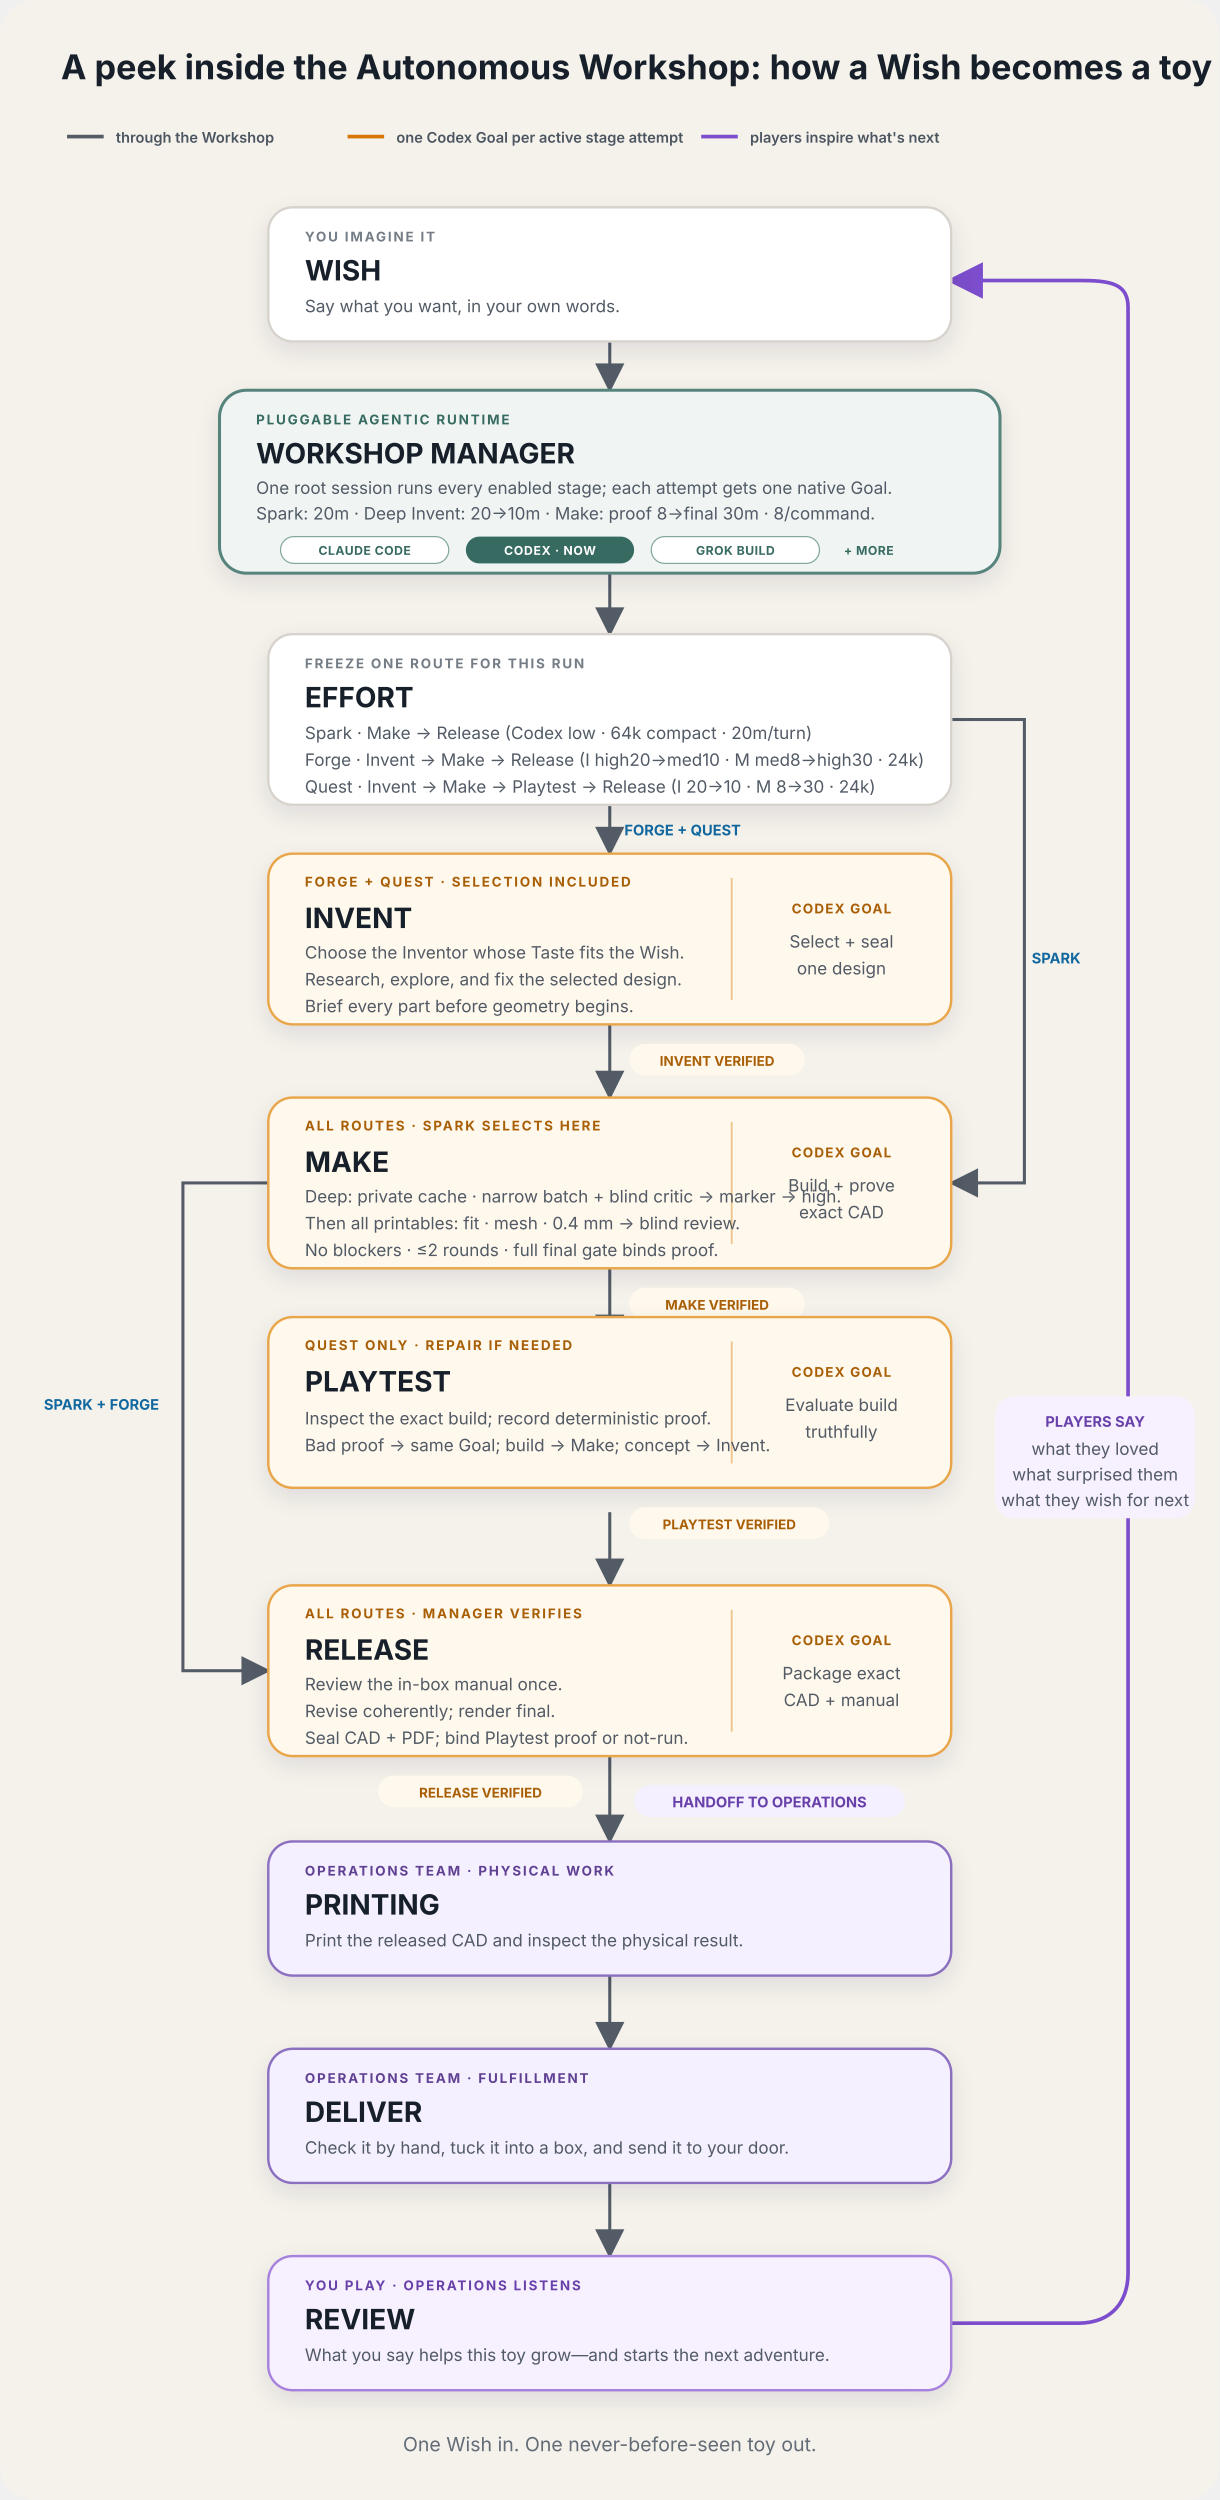
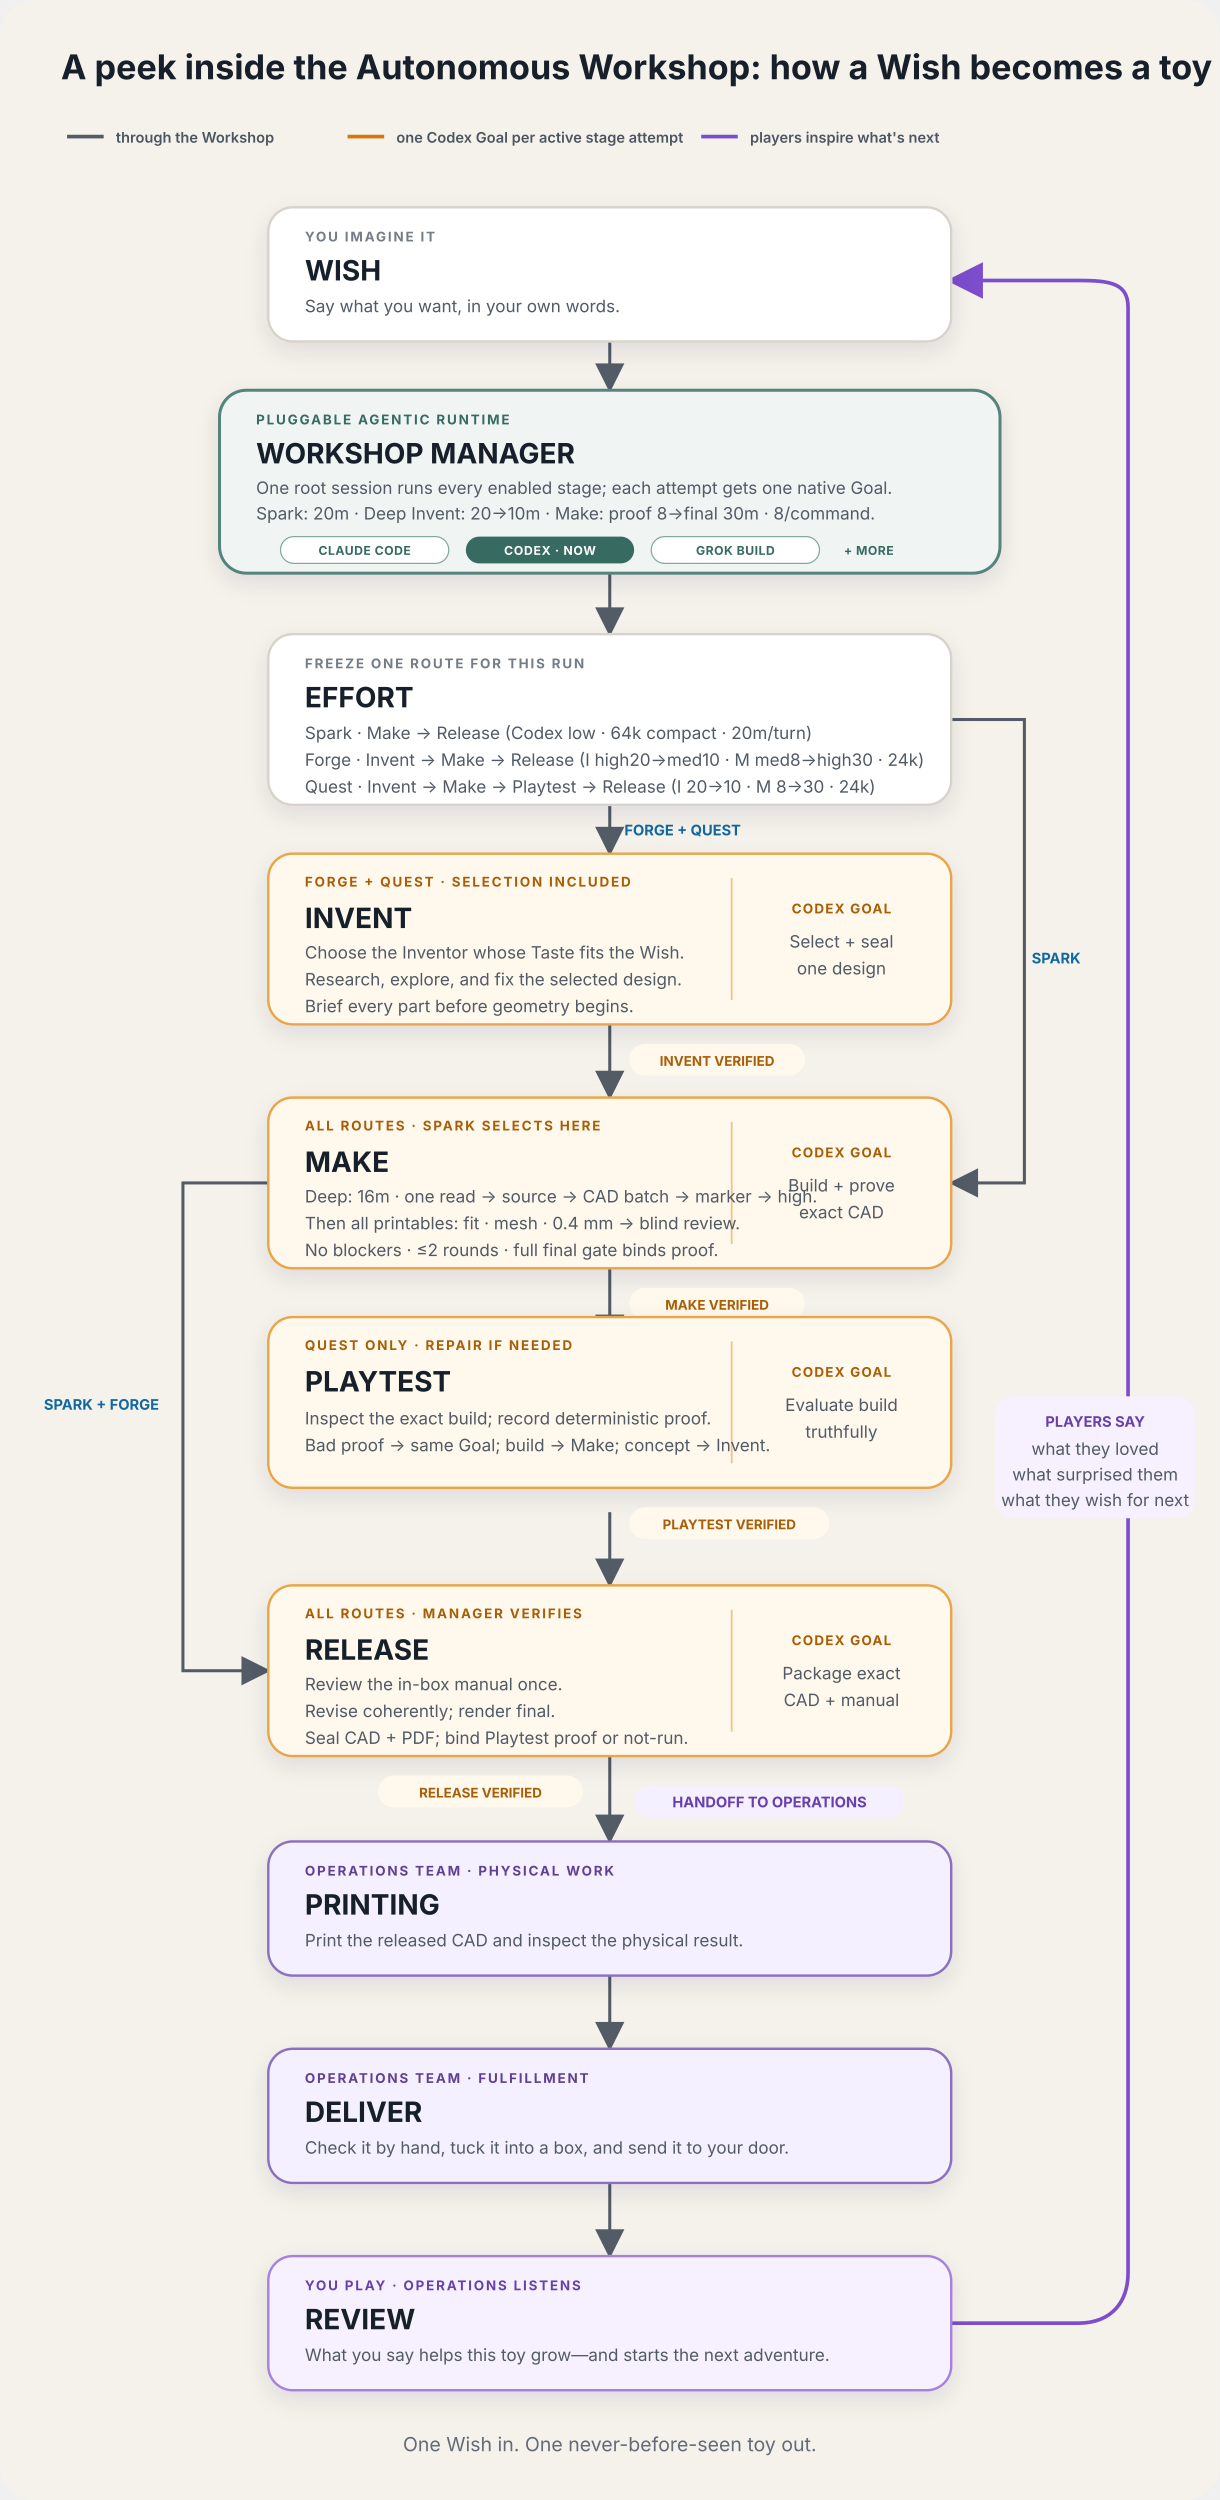
<svg xmlns="http://www.w3.org/2000/svg" viewBox="0 0 1000 2050" role="img" aria-labelledby="title description">
  <defs>
    <filter id="shadow" x="-20%" y="-20%" width="140%" height="160%">
      <feDropShadow dx="0" dy="7" stdDeviation="9" flood-color="#17202a" flood-opacity="0.10" />
    </filter>
    <marker id="arrow-main" viewBox="0 0 12 12" markerWidth="24" markerHeight="24" refX="11" refY="6" orient="auto" markerUnits="userSpaceOnUse" overflow="visible">
      <polygon points="0,0 12,6 0,12" fill="#525b66" />
    </marker>
    <marker id="arrow-ai" markerWidth="10" markerHeight="10" refX="8" refY="5" orient="auto" markerUnits="strokeWidth">
      <path d="M 0 0 L 10 5 L 0 10 z" fill="#1675b8" />
    </marker>
    <marker id="arrow-human" markerWidth="10" markerHeight="10" refX="8" refY="5" orient="auto" markerUnits="strokeWidth">
      <path d="M 0 0 L 10 5 L 0 10 z" fill="#7c4dcc" />
    </marker>
    <style>
      .title { font: 700 28px -apple-system, BlinkMacSystemFont, "Segoe UI", sans-serif; fill: #17202a; }
      .subtitle { font: 400 16px -apple-system, BlinkMacSystemFont, "Segoe UI", sans-serif; fill: #626b76; }
      .legend { font: 600 12px -apple-system, BlinkMacSystemFont, "Segoe UI", sans-serif; fill: #4b5560; }
      .node { fill: #ffffff; stroke: #d7d3cc; stroke-width: 2; }
      .node-manager { fill: #f0f5f4; stroke: #56847c; stroke-width: 2.5; }
      .node-internal { fill: #fff8ec; stroke: #e8a548; stroke-width: 2; }
      .node-ai { fill: #eef8ff; stroke: #67aee0; stroke-width: 2; }
      .node-human { fill: #f7f1ff; stroke: #a782dc; stroke-width: 2; }
      .node-ops { fill: #f4f0ff; stroke: #8b6fc0; stroke-width: 2; }
      .eyebrow { font: 700 11px -apple-system, BlinkMacSystemFont, "Segoe UI", sans-serif; letter-spacing: 1.5px; fill: #747c85; }
      .eyebrow-manager { fill: #376b61; }
      .eyebrow-internal { fill: #a85e05; }
      .eyebrow-ai { fill: #11689f; }
      .eyebrow-human { fill: #6840aa; }
      .eyebrow-ops { fill: #604092; }
      .heading { font: 700 23px -apple-system, BlinkMacSystemFont, "Segoe UI", sans-serif; fill: #17202a; }
      .body { font: 400 14px -apple-system, BlinkMacSystemFont, "Segoe UI", sans-serif; fill: #515a65; }
      .pill-now { fill: #376b61; }
      .pill-future { fill: #ffffff; stroke: #82a79f; stroke-width: 1; }
      .pill-now-text { font: 700 10px -apple-system, BlinkMacSystemFont, "Segoe UI", sans-serif; letter-spacing: 0.6px; fill: #ffffff; }
      .pill-future-text { font: 700 10px -apple-system, BlinkMacSystemFont, "Segoe UI", sans-serif; letter-spacing: 0.4px; fill: #376b61; }
      .goal-copy { font: 700 11px -apple-system, BlinkMacSystemFont, "Segoe UI", sans-serif; letter-spacing: 1px; fill: #a85e05; }
      .gate { font: 700 11px -apple-system, BlinkMacSystemFont, "Segoe UI", sans-serif; fill: #a85e05; }
      .gate-ai { font: 700 11px -apple-system, BlinkMacSystemFont, "Segoe UI", sans-serif; fill: #11689f; }
      .edge-label-ai { font: 700 12px -apple-system, BlinkMacSystemFont, "Segoe UI", sans-serif; fill: #11689f; }
      .edge-label-human { font: 700 12px -apple-system, BlinkMacSystemFont, "Segoe UI", sans-serif; fill: #6840aa; }
      .flow { fill: none; stroke: #525b66; stroke-width: 2.5; marker-end: url(#arrow-main); }
      .feedback-ai { fill: none; stroke: #1675b8; stroke-width: 3; marker-end: url(#arrow-ai); }
      .feedback-human { fill: none; stroke: #7c4dcc; stroke-width: 3; marker-end: url(#arrow-human); }
    </style>
  </defs>
  <rect width="1000" height="2050" rx="28" fill="#f5f2ec" />
  <text x="50" y="65" class="title">A peek inside the Autonomous Workshop: how a Wish becomes a toy</text>
  <g transform="translate(55 112)">
    <g>
      <line x1="0" y1="0" x2="30" y2="0" stroke="#525b66" stroke-width="3" />
      <text x="40" y="5" class="legend">through the Workshop</text>
    </g>
    <g transform="translate(230 0)">
      <line x1="0" y1="0" x2="30" y2="0" stroke="#d97706" stroke-width="3" />
      <text x="40" y="5" class="legend">one Codex Goal per active stage attempt</text>
    </g>
    <g transform="translate(520 0)">
      <line x1="0" y1="0" x2="30" y2="0" stroke="#7c4dcc" stroke-width="3" />
      <text x="40" y="5" class="legend">players inspire what's next</text>
    </g>
  </g>
  <path class="flow" d="M 500 280 V 320" />
  <path class="flow" d="M 500 470 V 520" />
  <path class="flow" d="M 500 660 V 700" />
  <path class="flow" d="M 500 840 V 900" />
  <path class="flow" d="M 500 1040 V 1100" />
  <path class="flow" d="M 500 1240 V 1300" />
  <path class="flow" d="M 500 1440 V 1510" />
  <path class="flow" d="M 500 1620 V 1680" />
  <path class="flow" d="M 500 1790 V 1850" />
  <path class="flow" d="M 780 590 H 840 V 970 H 780" />
  <path class="flow" d="M 220 970 H 150 V 1370 H 220" />
  <text x="846" y="790" class="edge-label-ai">SPARK</text>
  <text x="36" y="1156" class="edge-label-ai">SPARK + FORGE</text>
  <text x="512" y="685" class="edge-label-ai">FORGE + QUEST</text>
  <path class="feedback-human" d="M 780 1905 H 884 C 912 1905, 925 1887, 925 1864 V 252 C 925 232, 910 230, 884 230 H 782" />
  <g>
    <rect x="816" y="1145" width="164" height="100" rx="16" fill="#f7f1ff" />
    <text x="898" y="1170" text-anchor="middle" class="edge-label-human">PLAYERS SAY</text>
    <text x="898" y="1193" text-anchor="middle" class="body">what they loved</text>
    <text x="898" y="1214" text-anchor="middle" class="body">what surprised them</text>
    <text x="898" y="1235" text-anchor="middle" class="body">what they wish for next</text>
  </g>
  <g filter="url(#shadow)">
    <rect class="node" x="220" y="170" width="560" height="110" rx="20" />
  </g>
  <text x="250" y="198" class="eyebrow">YOU IMAGINE IT</text>
  <text x="250" y="230" class="heading">WISH</text>
  <text x="250" y="256" class="body">Say what you want, in your own words.</text>
  <g filter="url(#shadow)">
    <rect class="node-manager" x="180" y="320" width="640" height="150" rx="22" />
  </g>
  <text x="210" y="348" class="eyebrow eyebrow-manager">PLUGGABLE AGENTIC RUNTIME</text>
  <text x="210" y="380" class="heading">WORKSHOP MANAGER</text>
  <text x="210" y="405" class="body">One root session runs every enabled stage; each attempt gets one native Goal.</text>
  <text x="210" y="426" class="body">Spark: 20m · Deep Invent: 20→10m · Make: proof 8→final 30m · 8/command.</text>
  <rect x="230" y="440" width="138" height="22" rx="11" class="pill-future" />
  <text x="299" y="455" text-anchor="middle" class="pill-future-text">CLAUDE CODE</text>
  <rect x="382" y="440" width="138" height="22" rx="11" class="pill-now" />
  <text x="451" y="455" text-anchor="middle" class="pill-now-text">CODEX · NOW</text>
  <rect x="534" y="440" width="138" height="22" rx="11" class="pill-future" />
  <text x="603" y="455" text-anchor="middle" class="pill-future-text">GROK BUILD</text>
  <text x="692" y="455" class="pill-future-text">+ MORE</text>
  <g filter="url(#shadow)">
    <rect class="node" x="220" y="520" width="560" height="140" rx="20" />
  </g>
  <text x="250" y="548" class="eyebrow">FREEZE ONE ROUTE FOR THIS RUN</text>
  <text x="250" y="580" class="heading">EFFORT</text>
  <text x="250" y="606" class="body">Spark · Make → Release (Codex low · 64k compact · 20m/turn)</text>
  <text x="250" y="628" class="body">Forge · Invent → Make → Release (I high20→med10 · M med8→high30 · 24k)</text>
  <text x="250" y="650" class="body">Quest · Invent → Make → Playtest → Release (I 20→10 · M 8→30 · 24k)</text>
  <g filter="url(#shadow)">
    <rect class="node-internal" x="220" y="700" width="560" height="140" rx="20" />
  </g>
  <line x1="600" y1="720" x2="600" y2="820" stroke="#edc58a" stroke-width="1.5" />
  <text x="250" y="727" class="eyebrow eyebrow-internal">FORGE + QUEST · SELECTION INCLUDED</text>
  <text x="250" y="761" class="heading">INVENT</text>
  <text x="250" y="786" class="body">Choose the Inventor whose Taste fits the Wish.</text>
  <text x="250" y="808" class="body">Research, explore, and fix the selected design.</text>
  <text x="250" y="830" class="body">Brief every part before geometry begins.</text>
  <text x="690" y="749" text-anchor="middle" class="goal-copy">CODEX GOAL</text>
  <text x="690" y="777" text-anchor="middle" class="body">Select + seal</text>
  <text x="690" y="799" text-anchor="middle" class="body">one design</text>
  <rect x="516" y="856" width="144" height="26" rx="13" fill="#fff8ec" />
  <text x="588" y="874" text-anchor="middle" class="gate">INVENT VERIFIED</text>
  <g filter="url(#shadow)">
    <rect class="node-internal" x="220" y="900" width="560" height="140" rx="20" />
  </g>
  <line x1="600" y1="920" x2="600" y2="1020" stroke="#edc58a" stroke-width="1.5" />
  <text x="250" y="927" class="eyebrow eyebrow-internal">ALL ROUTES · SPARK SELECTS HERE</text>
  <text x="250" y="961" class="heading">MAKE</text>
-   <text x="250" y="986" class="body">Deep: private cache · narrow batch + blind critic → marker → high.</text>
+   <text x="250" y="986" class="body">Deep: 16m · one read → source → CAD batch → marker → high.</text>
  <text x="250" y="1008" class="body">Then all printables: fit · mesh · 0.4 mm → blind review.</text>
  <text x="250" y="1030" class="body">No blockers · ≤2 rounds · full final gate binds proof.</text>
  <text x="690" y="949" text-anchor="middle" class="goal-copy">CODEX GOAL</text>
  <text x="690" y="977" text-anchor="middle" class="body">Build + prove</text>
  <text x="690" y="999" text-anchor="middle" class="body">exact CAD</text>
  <rect x="516" y="1056" width="144" height="26" rx="13" fill="#fff8ec" />
  <text x="588" y="1074" text-anchor="middle" class="gate">MAKE VERIFIED</text>
  <g filter="url(#shadow)">
    <rect class="node-internal" x="220" y="1080" width="560" height="140" rx="20" />
  </g>
  <line x1="600" y1="1100" x2="600" y2="1200" stroke="#edc58a" stroke-width="1.5" />
  <text x="250" y="1107" class="eyebrow eyebrow-internal">QUEST ONLY · REPAIR IF NEEDED</text>
  <text x="250" y="1141" class="heading">PLAYTEST</text>
  <text x="250" y="1168" class="body">Inspect the exact build; record deterministic proof.</text>
  <text x="250" y="1190" class="body">Bad proof → same Goal; build → Make; concept → Invent.</text>
  <text x="690" y="1129" text-anchor="middle" class="goal-copy">CODEX GOAL</text>
  <text x="690" y="1157" text-anchor="middle" class="body">Evaluate build</text>
  <text x="690" y="1179" text-anchor="middle" class="body">truthfully</text>
  <rect x="516" y="1236" width="164" height="26" rx="13" fill="#fff8ec" />
  <text x="598" y="1254" text-anchor="middle" class="gate">PLAYTEST VERIFIED</text>
  <g filter="url(#shadow)">
    <rect class="node-internal" x="220" y="1300" width="560" height="140" rx="20" />
  </g>
  <line x1="600" y1="1320" x2="600" y2="1420" stroke="#edc58a" stroke-width="1.5" />
  <text x="250" y="1327" class="eyebrow eyebrow-internal">ALL ROUTES · MANAGER VERIFIES</text>
  <text x="250" y="1361" class="heading">RELEASE</text>
  <text x="250" y="1386" class="body">Review the in-box manual once.</text>
  <text x="250" y="1408" class="body">Revise coherently; render final.</text>
  <text x="250" y="1430" class="body">Seal CAD + PDF; bind Playtest proof or not-run.</text>
  <text x="690" y="1349" text-anchor="middle" class="goal-copy">CODEX GOAL</text>
  <text x="690" y="1377" text-anchor="middle" class="body">Package exact</text>
  <text x="690" y="1399" text-anchor="middle" class="body">CAD + manual</text>
  <rect x="310" y="1456" width="168" height="26" rx="13" fill="#fff8ec" />
  <text x="394" y="1474" text-anchor="middle" class="gate">RELEASE VERIFIED</text>
  <rect x="520" y="1464" width="222" height="26" rx="13" fill="#f4f0ff" />
  <text x="631" y="1482" text-anchor="middle" class="edge-label-human">HANDOFF TO OPERATIONS</text>
  <g filter="url(#shadow)">
    <rect class="node-ops" x="220" y="1510" width="560" height="110" rx="20" />
  </g>
  <text x="250" y="1538" class="eyebrow eyebrow-ops">OPERATIONS TEAM · PHYSICAL WORK</text>
  <text x="250" y="1570" class="heading">PRINTING</text>
  <text x="250" y="1596" class="body">Print the released CAD and inspect the physical result.</text>
  <g filter="url(#shadow)">
    <rect class="node-ops" x="220" y="1680" width="560" height="110" rx="20" />
  </g>
  <text x="250" y="1708" class="eyebrow eyebrow-ops">OPERATIONS TEAM · FULFILLMENT</text>
  <text x="250" y="1740" class="heading">DELIVER</text>
  <text x="250" y="1766" class="body">Check it by hand, tuck it into a box, and send it to your door.</text>
  <g filter="url(#shadow)">
    <rect class="node-human" x="220" y="1850" width="560" height="110" rx="20" />
  </g>
  <text x="250" y="1878" class="eyebrow eyebrow-human">YOU PLAY · OPERATIONS LISTENS</text>
  <text x="250" y="1910" class="heading">REVIEW</text>
  <text x="250" y="1936" class="body">What you say helps this toy grow—and starts the next adventure.</text>
  <text x="500" y="2010" text-anchor="middle" class="subtitle">One Wish in. One never-before-seen toy out.</text>
</svg>
